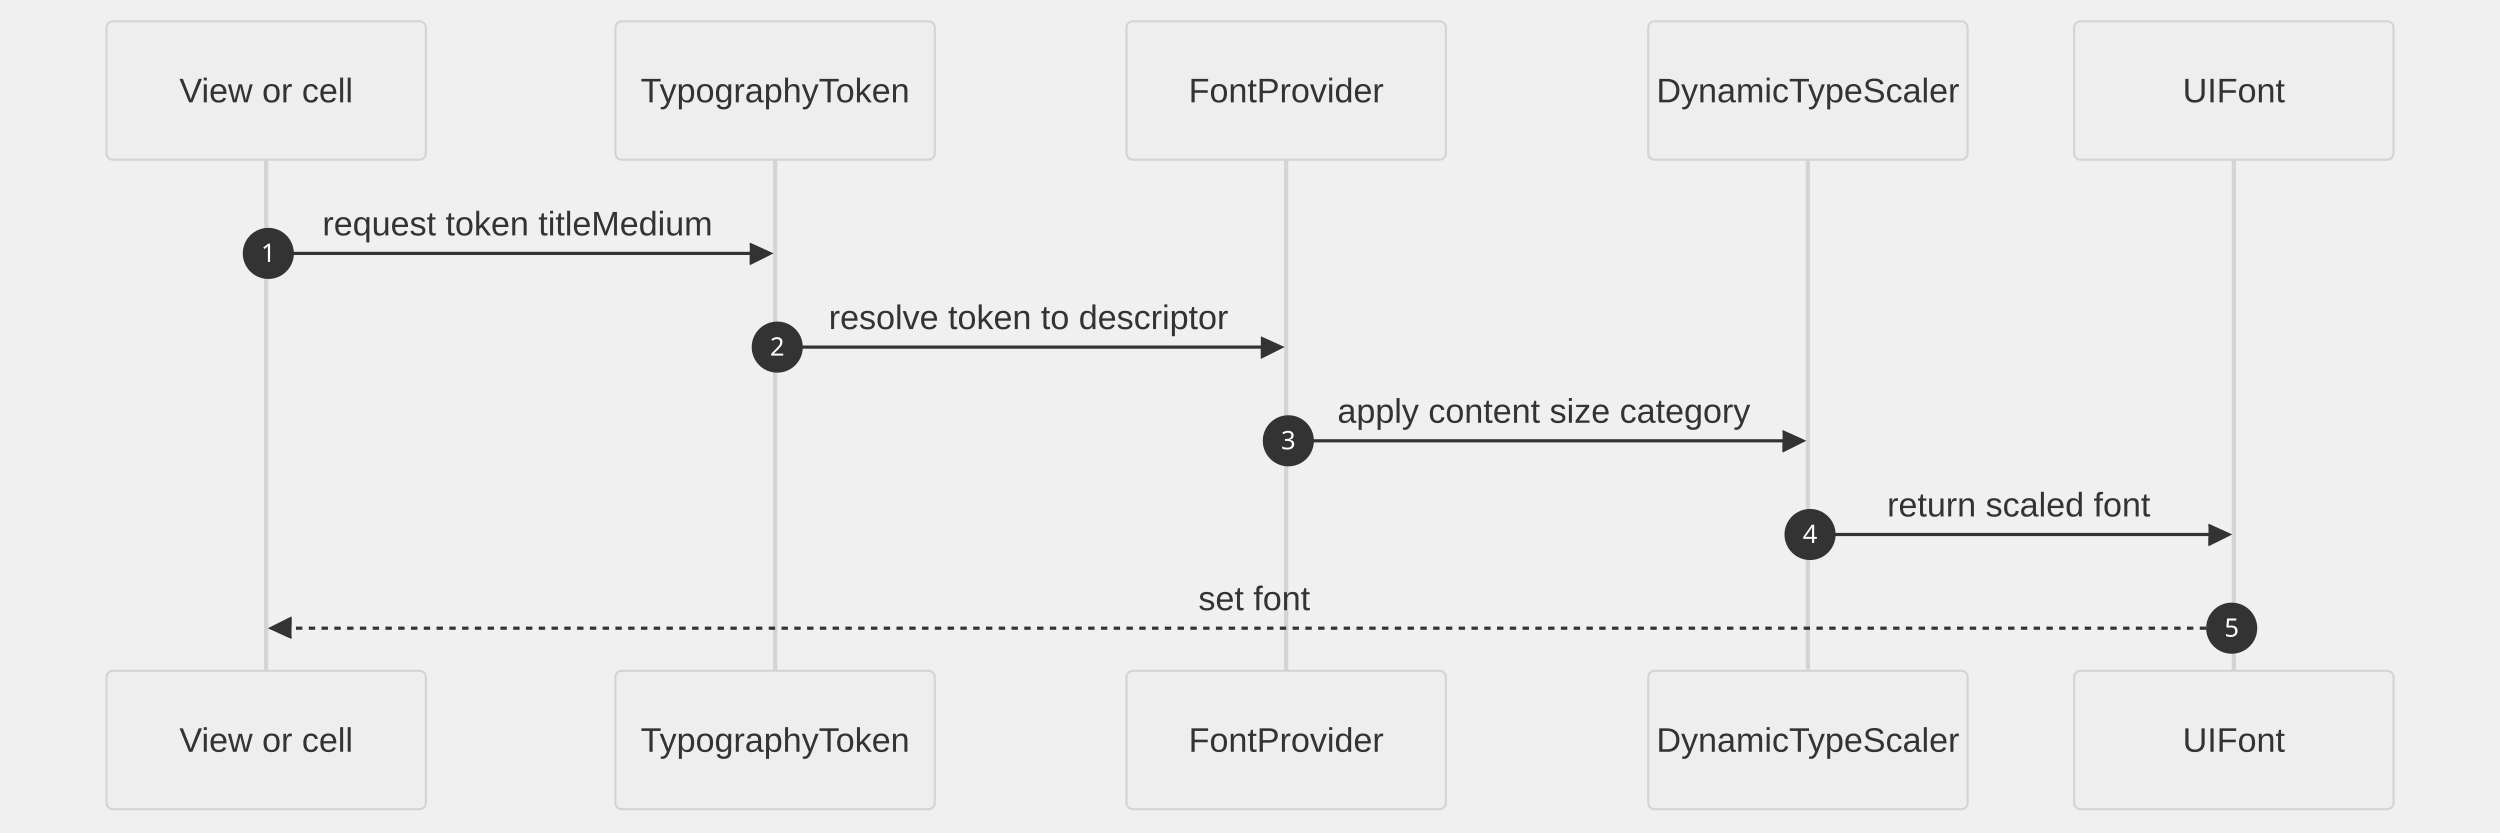
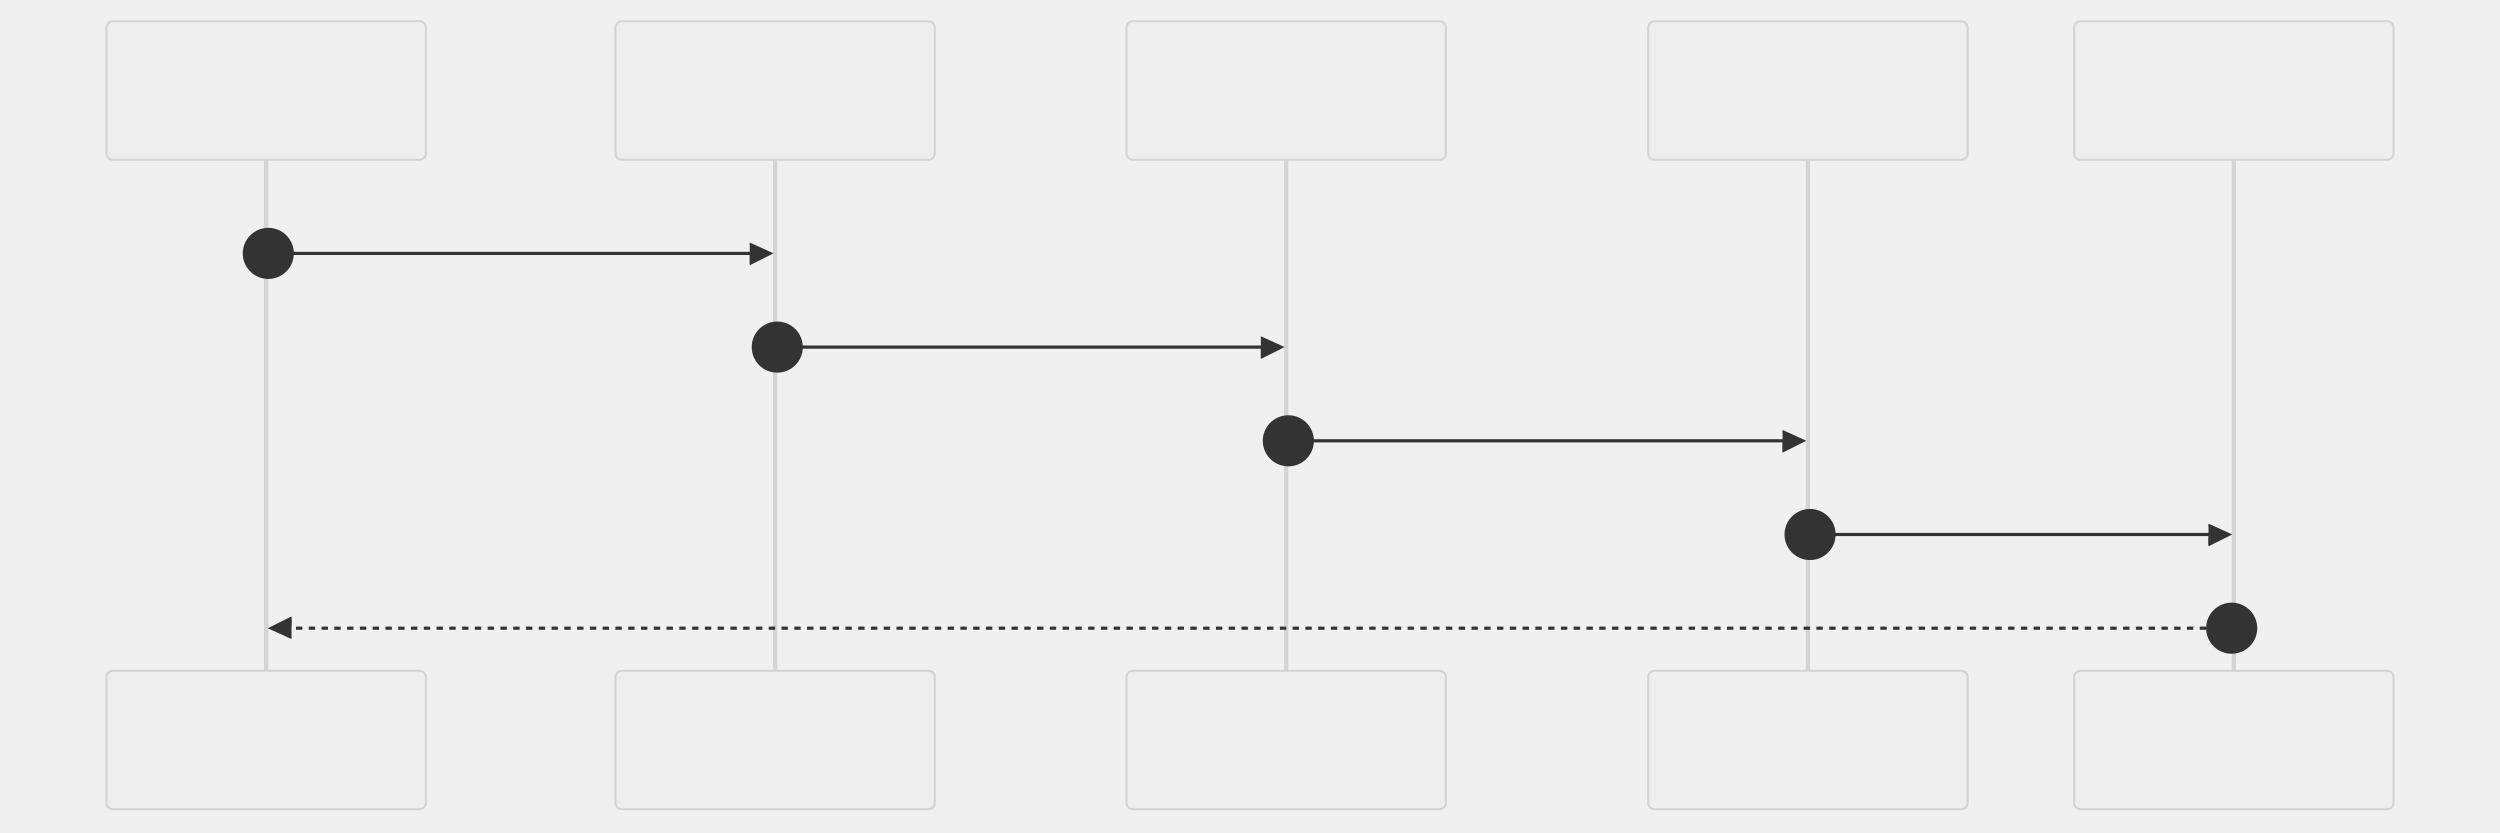
<svg xmlns="http://www.w3.org/2000/svg" id="my-svg" width="1174" height="391" viewBox="-50 -10 1174 391" role="graphics-document document" aria-roledescription="sequence" style="background-color: transparent;">
  <g>
    <rect x="924" y="305" fill="#eaeaea" stroke="#666" width="150" height="65" name="Font" rx="3" ry="3" class="actor actor-bottom" />
-     <text x="999" y="337.5" dominant-baseline="central" alignment-baseline="central" class="actor actor-box" style="text-anchor: middle; font-size: 16px; font-weight: 400;">
-       <tspan x="999" dy="0">UIFont</tspan>
-     </text>
  </g>
  <g>
    <rect x="724" y="305" fill="#eaeaea" stroke="#666" width="150" height="65" name="Scaler" rx="3" ry="3" class="actor actor-bottom" />
-     <text x="799" y="337.5" dominant-baseline="central" alignment-baseline="central" class="actor actor-box" style="text-anchor: middle; font-size: 16px; font-weight: 400;">
-       <tspan x="799" dy="0">DynamicTypeScaler</tspan>
-     </text>
  </g>
  <g>
    <rect x="479" y="305" fill="#eaeaea" stroke="#666" width="150" height="65" name="Provider" rx="3" ry="3" class="actor actor-bottom" />
-     <text x="554" y="337.5" dominant-baseline="central" alignment-baseline="central" class="actor actor-box" style="text-anchor: middle; font-size: 16px; font-weight: 400;">
-       <tspan x="554" dy="0">FontProvider</tspan>
-     </text>
  </g>
  <g>
    <rect x="239" y="305" fill="#eaeaea" stroke="#666" width="150" height="65" name="Token" rx="3" ry="3" class="actor actor-bottom" />
-     <text x="314" y="337.5" dominant-baseline="central" alignment-baseline="central" class="actor actor-box" style="text-anchor: middle; font-size: 16px; font-weight: 400;">
-       <tspan x="314" dy="0">TypographyToken</tspan>
-     </text>
  </g>
  <g>
    <rect x="0" y="305" fill="#eaeaea" stroke="#666" width="150" height="65" name="View" rx="3" ry="3" class="actor actor-bottom" />
-     <text x="75" y="337.5" dominant-baseline="central" alignment-baseline="central" class="actor actor-box" style="text-anchor: middle; font-size: 16px; font-weight: 400;">
-       <tspan x="75" dy="0">View or cell</tspan>
-     </text>
  </g>
  <g>
    <line id="actor4" x1="999" y1="65" x2="999" y2="305" class="actor-line 200" stroke-width="0.5px" stroke="#999" name="Font" />
    <g id="root-4">
      <rect x="924" y="0" fill="#eaeaea" stroke="#666" width="150" height="65" name="Font" rx="3" ry="3" class="actor actor-top" />
-       <text x="999" y="32.5" dominant-baseline="central" alignment-baseline="central" class="actor actor-box" style="text-anchor: middle; font-size: 16px; font-weight: 400;">
-         <tspan x="999" dy="0">UIFont</tspan>
-       </text>
    </g>
  </g>
  <g>
    <line id="actor3" x1="799" y1="65" x2="799" y2="305" class="actor-line 200" stroke-width="0.5px" stroke="#999" name="Scaler" />
    <g id="root-3">
      <rect x="724" y="0" fill="#eaeaea" stroke="#666" width="150" height="65" name="Scaler" rx="3" ry="3" class="actor actor-top" />
-       <text x="799" y="32.5" dominant-baseline="central" alignment-baseline="central" class="actor actor-box" style="text-anchor: middle; font-size: 16px; font-weight: 400;">
-         <tspan x="799" dy="0">DynamicTypeScaler</tspan>
-       </text>
    </g>
  </g>
  <g>
    <line id="actor2" x1="554" y1="65" x2="554" y2="305" class="actor-line 200" stroke-width="0.5px" stroke="#999" name="Provider" />
    <g id="root-2">
      <rect x="479" y="0" fill="#eaeaea" stroke="#666" width="150" height="65" name="Provider" rx="3" ry="3" class="actor actor-top" />
-       <text x="554" y="32.5" dominant-baseline="central" alignment-baseline="central" class="actor actor-box" style="text-anchor: middle; font-size: 16px; font-weight: 400;">
-         <tspan x="554" dy="0">FontProvider</tspan>
-       </text>
    </g>
  </g>
  <g>
    <line id="actor1" x1="314" y1="65" x2="314" y2="305" class="actor-line 200" stroke-width="0.5px" stroke="#999" name="Token" />
    <g id="root-1">
      <rect x="239" y="0" fill="#eaeaea" stroke="#666" width="150" height="65" name="Token" rx="3" ry="3" class="actor actor-top" />
-       <text x="314" y="32.5" dominant-baseline="central" alignment-baseline="central" class="actor actor-box" style="text-anchor: middle; font-size: 16px; font-weight: 400;">
-         <tspan x="314" dy="0">TypographyToken</tspan>
-       </text>
    </g>
  </g>
  <g>
    <line id="actor0" x1="75" y1="65" x2="75" y2="305" class="actor-line 200" stroke-width="0.5px" stroke="#999" name="View" />
    <g id="root-0">
      <rect x="0" y="0" fill="#eaeaea" stroke="#666" width="150" height="65" name="View" rx="3" ry="3" class="actor actor-top" />
-       <text x="75" y="32.5" dominant-baseline="central" alignment-baseline="central" class="actor actor-box" style="text-anchor: middle; font-size: 16px; font-weight: 400;">
-         <tspan x="75" dy="0">View or cell</tspan>
-       </text>
    </g>
  </g>
  <style>#my-svg{font-family:"trebuchet ms",verdana,arial,sans-serif;font-size:16px;fill:#000000;}@keyframes edge-animation-frame{from{stroke-dashoffset:0;}}@keyframes dash{to{stroke-dashoffset:0;}}#my-svg .edge-animation-slow{stroke-dasharray:9,5!important;stroke-dashoffset:900;animation:dash 50s linear infinite;stroke-linecap:round;}#my-svg .edge-animation-fast{stroke-dasharray:9,5!important;stroke-dashoffset:900;animation:dash 20s linear infinite;stroke-linecap:round;}#my-svg .error-icon{fill:#552222;}#my-svg .error-text{fill:#552222;stroke:#552222;}#my-svg .edge-thickness-normal{stroke-width:1px;}#my-svg .edge-thickness-thick{stroke-width:3.5px;}#my-svg .edge-pattern-solid{stroke-dasharray:0;}#my-svg .edge-thickness-invisible{stroke-width:0;fill:none;}#my-svg .edge-pattern-dashed{stroke-dasharray:3;}#my-svg .edge-pattern-dotted{stroke-dasharray:2;}#my-svg .marker{fill:#666;stroke:#666;}#my-svg .marker.cross{stroke:#666;}#my-svg svg{font-family:"trebuchet ms",verdana,arial,sans-serif;font-size:16px;}#my-svg p{margin:0;}#my-svg .actor{stroke:hsl(0, 0%, 83%);fill:#eee;}#my-svg text.actor&gt;tspan{fill:#333;stroke:none;}#my-svg .actor-line{stroke:hsl(0, 0%, 83%);}#my-svg .innerArc{stroke-width:1.5;stroke-dasharray:none;}#my-svg .messageLine0{stroke-width:1.5;stroke-dasharray:none;stroke:#333;}#my-svg .messageLine1{stroke-width:1.5;stroke-dasharray:2,2;stroke:#333;}#my-svg #arrowhead path{fill:#333;stroke:#333;}#my-svg .sequenceNumber{fill:white;}#my-svg #sequencenumber{fill:#333;}#my-svg #crosshead path{fill:#333;stroke:#333;}#my-svg .messageText{fill:#333;stroke:none;}#my-svg .labelBox{stroke:hsl(0, 0%, 83%);fill:#eee;}#my-svg .labelText,#my-svg .labelText&gt;tspan{fill:#333;stroke:none;}#my-svg .loopText,#my-svg .loopText&gt;tspan{fill:#333;stroke:none;}#my-svg .loopLine{stroke-width:2px;stroke-dasharray:2,2;stroke:hsl(0, 0%, 83%);fill:hsl(0, 0%, 83%);}#my-svg .note{stroke:#999;fill:#666;}#my-svg .noteText,#my-svg .noteText&gt;tspan{fill:#fff;stroke:none;}#my-svg .activation0{fill:#f4f4f4;stroke:#666;}#my-svg .activation1{fill:#f4f4f4;stroke:#666;}#my-svg .activation2{fill:#f4f4f4;stroke:#666;}#my-svg .actorPopupMenu{position:absolute;}#my-svg .actorPopupMenuPanel{position:absolute;fill:#eee;box-shadow:0px 8px 16px 0px rgba(0,0,0,0.2);filter:drop-shadow(3px 5px 2px rgb(0 0 0 / 0.4));}#my-svg .actor-man line{stroke:hsl(0, 0%, 83%);fill:#eee;}#my-svg .actor-man circle,#my-svg line{stroke:hsl(0, 0%, 83%);fill:#eee;stroke-width:2px;}#my-svg :root{--mermaid-font-family:"trebuchet ms",verdana,arial,sans-serif;}</style>
  <g />
  <defs>
    <symbol id="computer" width="24" height="24">
      <path transform="scale(.5)" d="M2 2v13h20v-13h-20zm18 11h-16v-9h16v9zm-10.228 6l.466-1h3.524l.467 1h-4.457zm14.228 3h-24l2-6h2.104l-1.33 4h18.45l-1.297-4h2.073l2 6zm-5-10h-14v-7h14v7z" />
    </symbol>
  </defs>
  <defs>
    <symbol id="database" fill-rule="evenodd" clip-rule="evenodd">
      <path transform="scale(.5)" d="M12.258.001l.256.004.255.005.253.008.251.01.249.012.247.015.246.016.242.019.241.02.239.023.236.024.233.027.231.028.229.031.225.032.223.034.22.036.217.038.214.04.211.041.208.043.205.045.201.046.198.048.194.05.191.051.187.053.183.054.18.056.175.057.172.059.168.06.163.061.16.063.155.064.15.066.074.033.073.033.071.034.07.034.069.035.068.035.067.035.066.035.064.036.064.036.062.036.06.036.06.037.058.037.058.037.055.038.055.038.053.038.052.038.051.039.05.039.048.039.047.039.045.04.044.04.043.04.041.04.04.041.039.041.037.041.036.041.034.041.033.042.032.042.03.042.029.042.027.042.026.043.024.043.023.043.021.043.02.043.018.044.017.043.015.044.013.044.012.044.011.045.009.044.007.045.006.045.004.045.002.045.001.045v17l-.001.045-.002.045-.004.045-.006.045-.007.045-.009.044-.011.045-.012.044-.013.044-.015.044-.017.043-.018.044-.02.043-.021.043-.023.043-.024.043-.026.043-.027.042-.029.042-.03.042-.032.042-.033.042-.034.041-.036.041-.037.041-.039.041-.04.041-.041.04-.043.04-.044.04-.045.04-.047.039-.048.039-.05.039-.051.039-.052.038-.053.038-.055.038-.055.038-.058.037-.058.037-.06.037-.06.036-.062.036-.064.036-.064.036-.066.035-.067.035-.068.035-.069.035-.07.034-.071.034-.073.033-.074.033-.15.066-.155.064-.16.063-.163.061-.168.06-.172.059-.175.057-.18.056-.183.054-.187.053-.191.051-.194.05-.198.048-.201.046-.205.045-.208.043-.211.041-.214.04-.217.038-.22.036-.223.034-.225.032-.229.031-.231.028-.233.027-.236.024-.239.023-.241.02-.242.019-.246.016-.247.015-.249.012-.251.01-.253.008-.255.005-.256.004-.258.001-.258-.001-.256-.004-.255-.005-.253-.008-.251-.01-.249-.012-.247-.015-.245-.016-.243-.019-.241-.02-.238-.023-.236-.024-.234-.027-.231-.028-.228-.031-.226-.032-.223-.034-.22-.036-.217-.038-.214-.04-.211-.041-.208-.043-.204-.045-.201-.046-.198-.048-.195-.05-.19-.051-.187-.053-.184-.054-.179-.056-.176-.057-.172-.059-.167-.06-.164-.061-.159-.063-.155-.064-.151-.066-.074-.033-.072-.033-.072-.034-.07-.034-.069-.035-.068-.035-.067-.035-.066-.035-.064-.036-.063-.036-.062-.036-.061-.036-.06-.037-.058-.037-.057-.037-.056-.038-.055-.038-.053-.038-.052-.038-.051-.039-.049-.039-.049-.039-.046-.039-.046-.04-.044-.04-.043-.04-.041-.04-.04-.041-.039-.041-.037-.041-.036-.041-.034-.041-.033-.042-.032-.042-.03-.042-.029-.042-.027-.042-.026-.043-.024-.043-.023-.043-.021-.043-.02-.043-.018-.044-.017-.043-.015-.044-.013-.044-.012-.044-.011-.045-.009-.044-.007-.045-.006-.045-.004-.045-.002-.045-.001-.045v-17l.001-.045.002-.045.004-.045.006-.045.007-.045.009-.044.011-.045.012-.044.013-.044.015-.044.017-.043.018-.044.02-.043.021-.043.023-.043.024-.043.026-.043.027-.042.029-.042.03-.042.032-.042.033-.042.034-.041.036-.041.037-.041.039-.041.04-.041.041-.04.043-.04.044-.04.046-.04.046-.039.049-.039.049-.039.051-.039.052-.038.053-.038.055-.038.056-.038.057-.037.058-.037.06-.037.061-.036.062-.036.063-.036.064-.036.066-.035.067-.035.068-.035.069-.035.07-.034.072-.034.072-.033.074-.033.151-.066.155-.064.159-.063.164-.061.167-.06.172-.059.176-.057.179-.056.184-.054.187-.053.19-.051.195-.05.198-.048.201-.046.204-.045.208-.043.211-.041.214-.04.217-.038.22-.036.223-.034.226-.032.228-.031.231-.028.234-.027.236-.024.238-.023.241-.02.243-.019.245-.016.247-.015.249-.012.251-.01.253-.008.255-.005.256-.004.258-.001.258.001zm-9.258 20.499v.01l.001.021.003.021.004.022.005.021.006.022.007.022.009.023.01.022.011.023.012.023.013.023.015.023.016.024.017.023.018.024.019.024.021.024.022.025.023.024.024.025.052.049.056.05.061.051.066.051.07.051.075.051.079.052.084.052.088.052.092.052.097.052.102.051.105.052.11.052.114.051.119.051.123.051.127.05.131.05.135.05.139.048.144.049.147.047.152.047.155.047.16.045.163.045.167.043.171.043.176.041.178.041.183.039.187.039.19.037.194.035.197.035.202.033.204.031.209.03.212.029.216.027.219.025.222.024.226.021.23.02.233.018.236.016.24.015.243.012.246.01.249.008.253.005.256.004.259.001.26-.001.257-.004.254-.005.25-.008.247-.011.244-.012.241-.014.237-.016.233-.018.231-.021.226-.021.224-.024.22-.026.216-.027.212-.028.21-.031.205-.031.202-.034.198-.034.194-.036.191-.037.187-.039.183-.04.179-.04.175-.042.172-.043.168-.044.163-.045.16-.046.155-.046.152-.047.148-.048.143-.049.139-.049.136-.05.131-.05.126-.05.123-.051.118-.052.114-.051.11-.052.106-.052.101-.052.096-.052.092-.052.088-.053.083-.051.079-.052.074-.052.07-.051.065-.051.06-.051.056-.05.051-.05.023-.024.023-.025.021-.024.02-.024.019-.024.018-.024.017-.024.015-.023.014-.024.013-.023.012-.023.01-.023.01-.022.008-.022.006-.022.006-.022.004-.022.004-.021.001-.021.001-.021v-4.127l-.077.055-.08.053-.083.054-.085.053-.087.052-.09.052-.093.051-.095.05-.097.05-.1.049-.102.049-.105.048-.106.047-.109.047-.111.046-.114.045-.115.045-.118.044-.12.043-.122.042-.124.042-.126.041-.128.04-.13.04-.132.038-.134.038-.135.037-.138.037-.139.035-.142.035-.143.034-.144.033-.147.032-.148.031-.15.03-.151.03-.153.029-.154.027-.156.027-.158.026-.159.025-.161.024-.162.023-.163.022-.165.021-.166.02-.167.019-.169.018-.169.017-.171.016-.173.015-.173.014-.175.013-.175.012-.177.011-.178.01-.179.008-.179.008-.181.006-.182.005-.182.004-.184.003-.184.002h-.37l-.184-.002-.184-.003-.182-.004-.182-.005-.181-.006-.179-.008-.179-.008-.178-.01-.176-.011-.176-.012-.175-.013-.173-.014-.172-.015-.171-.016-.17-.017-.169-.018-.167-.019-.166-.02-.165-.021-.163-.022-.162-.023-.161-.024-.159-.025-.157-.026-.156-.027-.155-.027-.153-.029-.151-.03-.15-.03-.148-.031-.146-.032-.145-.033-.143-.034-.141-.035-.14-.035-.137-.037-.136-.037-.134-.038-.132-.038-.13-.04-.128-.04-.126-.041-.124-.042-.122-.042-.12-.044-.117-.043-.116-.045-.113-.045-.112-.046-.109-.047-.106-.047-.105-.048-.102-.049-.1-.049-.097-.05-.095-.05-.093-.052-.09-.051-.087-.052-.085-.053-.083-.054-.08-.054-.077-.054v4.127zm0-5.654v.011l.001.021.003.021.004.021.005.022.006.022.007.022.009.022.01.022.011.023.012.023.013.023.015.024.016.023.017.024.018.024.019.024.021.024.022.024.023.025.024.024.052.05.056.05.061.05.066.051.07.051.075.052.079.051.084.052.088.052.092.052.097.052.102.052.105.052.11.051.114.051.119.052.123.05.127.051.131.05.135.049.139.049.144.048.147.048.152.047.155.046.16.045.163.045.167.044.171.042.176.042.178.04.183.04.187.038.19.037.194.036.197.034.202.033.204.032.209.03.212.028.216.027.219.025.222.024.226.022.23.02.233.018.236.016.24.014.243.012.246.01.249.008.253.006.256.003.259.001.26-.001.257-.003.254-.006.25-.008.247-.01.244-.012.241-.015.237-.016.233-.018.231-.02.226-.022.224-.024.22-.025.216-.027.212-.029.21-.03.205-.032.202-.033.198-.035.194-.036.191-.037.187-.039.183-.039.179-.041.175-.042.172-.043.168-.044.163-.045.16-.045.155-.047.152-.047.148-.048.143-.048.139-.05.136-.049.131-.05.126-.051.123-.051.118-.051.114-.052.11-.052.106-.052.101-.052.096-.052.092-.052.088-.052.083-.052.079-.052.074-.051.07-.052.065-.051.06-.05.056-.051.051-.049.023-.025.023-.024.021-.025.02-.024.019-.024.018-.024.017-.024.015-.023.014-.023.013-.024.012-.022.01-.023.01-.023.008-.022.006-.022.006-.022.004-.021.004-.022.001-.021.001-.021v-4.139l-.077.054-.08.054-.083.054-.085.052-.087.053-.09.051-.093.051-.095.051-.097.05-.1.049-.102.049-.105.048-.106.047-.109.047-.111.046-.114.045-.115.044-.118.044-.12.044-.122.042-.124.042-.126.041-.128.04-.13.039-.132.039-.134.038-.135.037-.138.036-.139.036-.142.035-.143.033-.144.033-.147.033-.148.031-.15.03-.151.03-.153.028-.154.028-.156.027-.158.026-.159.025-.161.024-.162.023-.163.022-.165.021-.166.02-.167.019-.169.018-.169.017-.171.016-.173.015-.173.014-.175.013-.175.012-.177.011-.178.009-.179.009-.179.007-.181.007-.182.005-.182.004-.184.003-.184.002h-.37l-.184-.002-.184-.003-.182-.004-.182-.005-.181-.007-.179-.007-.179-.009-.178-.009-.176-.011-.176-.012-.175-.013-.173-.014-.172-.015-.171-.016-.17-.017-.169-.018-.167-.019-.166-.02-.165-.021-.163-.022-.162-.023-.161-.024-.159-.025-.157-.026-.156-.027-.155-.028-.153-.028-.151-.03-.15-.03-.148-.031-.146-.033-.145-.033-.143-.033-.141-.035-.14-.036-.137-.036-.136-.037-.134-.038-.132-.039-.13-.039-.128-.04-.126-.041-.124-.042-.122-.043-.12-.043-.117-.044-.116-.044-.113-.046-.112-.046-.109-.046-.106-.047-.105-.048-.102-.049-.1-.049-.097-.05-.095-.051-.093-.051-.09-.051-.087-.053-.085-.052-.083-.054-.08-.054-.077-.054v4.139zm0-5.666v.011l.001.02.003.022.004.021.005.022.006.021.007.022.009.023.01.022.011.023.012.023.013.023.015.023.016.024.017.024.018.023.019.024.021.025.022.024.023.024.024.025.052.05.056.05.061.05.066.051.07.051.075.052.079.051.084.052.088.052.092.052.097.052.102.052.105.051.11.052.114.051.119.051.123.051.127.05.131.05.135.05.139.049.144.048.147.048.152.047.155.046.16.045.163.045.167.043.171.043.176.042.178.04.183.04.187.038.19.037.194.036.197.034.202.033.204.032.209.03.212.028.216.027.219.025.222.024.226.021.23.02.233.018.236.017.24.014.243.012.246.01.249.008.253.006.256.003.259.001.26-.001.257-.003.254-.006.25-.008.247-.01.244-.013.241-.014.237-.016.233-.018.231-.02.226-.022.224-.024.22-.025.216-.027.212-.029.21-.03.205-.032.202-.033.198-.035.194-.036.191-.037.187-.039.183-.039.179-.041.175-.042.172-.043.168-.044.163-.045.16-.045.155-.047.152-.047.148-.048.143-.049.139-.049.136-.049.131-.051.126-.05.123-.051.118-.052.114-.051.11-.052.106-.052.101-.052.096-.052.092-.052.088-.052.083-.052.079-.052.074-.052.07-.051.065-.051.06-.051.056-.05.051-.049.023-.025.023-.025.021-.024.02-.024.019-.024.018-.024.017-.024.015-.023.014-.024.013-.023.012-.023.01-.022.01-.023.008-.022.006-.022.006-.022.004-.022.004-.021.001-.021.001-.021v-4.153l-.077.054-.08.054-.083.053-.085.053-.087.053-.09.051-.093.051-.095.051-.097.05-.1.049-.102.048-.105.048-.106.048-.109.046-.111.046-.114.046-.115.044-.118.044-.12.043-.122.043-.124.042-.126.041-.128.04-.13.039-.132.039-.134.038-.135.037-.138.036-.139.036-.142.034-.143.034-.144.033-.147.032-.148.032-.15.03-.151.03-.153.028-.154.028-.156.027-.158.026-.159.024-.161.024-.162.023-.163.023-.165.021-.166.02-.167.019-.169.018-.169.017-.171.016-.173.015-.173.014-.175.013-.175.012-.177.01-.178.01-.179.009-.179.007-.181.006-.182.006-.182.004-.184.003-.184.001-.185.001-.185-.001-.184-.001-.184-.003-.182-.004-.182-.006-.181-.006-.179-.007-.179-.009-.178-.01-.176-.01-.176-.012-.175-.013-.173-.014-.172-.015-.171-.016-.17-.017-.169-.018-.167-.019-.166-.02-.165-.021-.163-.023-.162-.023-.161-.024-.159-.024-.157-.026-.156-.027-.155-.028-.153-.028-.151-.03-.15-.03-.148-.032-.146-.032-.145-.033-.143-.034-.141-.034-.14-.036-.137-.036-.136-.037-.134-.038-.132-.039-.13-.039-.128-.041-.126-.041-.124-.041-.122-.043-.12-.043-.117-.044-.116-.044-.113-.046-.112-.046-.109-.046-.106-.048-.105-.048-.102-.048-.1-.05-.097-.049-.095-.051-.093-.051-.09-.052-.087-.052-.085-.053-.083-.053-.08-.054-.077-.054v4.153zm8.74-8.179l-.257.004-.254.005-.25.008-.247.011-.244.012-.241.014-.237.016-.233.018-.231.021-.226.022-.224.023-.22.026-.216.027-.212.028-.21.031-.205.032-.202.033-.198.034-.194.036-.191.038-.187.038-.183.04-.179.041-.175.042-.172.043-.168.043-.163.045-.16.046-.155.046-.152.048-.148.048-.143.048-.139.049-.136.05-.131.05-.126.051-.123.051-.118.051-.114.052-.11.052-.106.052-.101.052-.096.052-.092.052-.088.052-.083.052-.079.052-.074.051-.07.052-.065.051-.06.05-.056.05-.051.05-.023.025-.023.024-.021.024-.02.025-.019.024-.018.024-.017.023-.015.024-.014.023-.013.023-.012.023-.01.023-.01.022-.008.022-.006.023-.006.021-.004.022-.004.021-.001.021-.001.021.001.021.001.021.004.021.004.022.006.021.006.023.008.022.01.022.01.023.012.023.013.023.014.023.015.024.017.023.018.024.019.024.02.025.021.024.023.024.023.025.051.05.056.05.06.05.065.051.07.052.074.051.079.052.083.052.088.052.092.052.096.052.101.052.106.052.11.052.114.052.118.051.123.051.126.051.131.05.136.05.139.049.143.048.148.048.152.048.155.046.16.046.163.045.168.043.172.043.175.042.179.041.183.04.187.038.191.038.194.036.198.034.202.033.205.032.21.031.212.028.216.027.22.026.224.023.226.022.231.021.233.018.237.016.241.014.244.012.247.011.25.008.254.005.257.004.26.001.26-.001.257-.004.254-.005.25-.008.247-.011.244-.012.241-.014.237-.016.233-.018.231-.021.226-.022.224-.023.22-.026.216-.027.212-.028.21-.031.205-.032.202-.033.198-.034.194-.036.191-.038.187-.038.183-.04.179-.041.175-.042.172-.043.168-.043.163-.045.16-.046.155-.046.152-.048.148-.048.143-.048.139-.049.136-.05.131-.05.126-.051.123-.051.118-.051.114-.052.11-.052.106-.052.101-.052.096-.052.092-.052.088-.052.083-.052.079-.052.074-.051.07-.052.065-.051.06-.05.056-.05.051-.05.023-.025.023-.024.021-.024.02-.025.019-.024.018-.024.017-.023.015-.024.014-.023.013-.023.012-.023.01-.023.01-.022.008-.022.006-.023.006-.021.004-.022.004-.021.001-.021.001-.021-.001-.021-.001-.021-.004-.021-.004-.022-.006-.021-.006-.023-.008-.022-.01-.022-.01-.023-.012-.023-.013-.023-.014-.023-.015-.024-.017-.023-.018-.024-.019-.024-.02-.025-.021-.024-.023-.024-.023-.025-.051-.05-.056-.05-.06-.05-.065-.051-.07-.052-.074-.051-.079-.052-.083-.052-.088-.052-.092-.052-.096-.052-.101-.052-.106-.052-.11-.052-.114-.052-.118-.051-.123-.051-.126-.051-.131-.05-.136-.05-.139-.049-.143-.048-.148-.048-.152-.048-.155-.046-.16-.046-.163-.045-.168-.043-.172-.043-.175-.042-.179-.041-.183-.04-.187-.038-.191-.038-.194-.036-.198-.034-.202-.033-.205-.032-.21-.031-.212-.028-.216-.027-.22-.026-.224-.023-.226-.022-.231-.021-.233-.018-.237-.016-.241-.014-.244-.012-.247-.011-.25-.008-.254-.005-.257-.004-.26-.001-.26.001z" />
    </symbol>
  </defs>
  <defs>
    <symbol id="clock" width="24" height="24">
      <path transform="scale(.5)" d="M12 2c5.514 0 10 4.486 10 10s-4.486 10-10 10-10-4.486-10-10 4.486-10 10-10zm0-2c-6.627 0-12 5.373-12 12s5.373 12 12 12 12-5.373 12-12-5.373-12-12-12zm5.848 12.459c.202.038.202.333.001.372-1.907.361-6.045 1.111-6.547 1.111-.719 0-1.301-.582-1.301-1.301 0-.512.77-5.447 1.125-7.445.034-.192.312-.181.343.014l.985 6.238 5.394 1.011z" />
    </symbol>
  </defs>
  <defs>
    <marker id="arrowhead" refX="7.9" refY="5" markerUnits="userSpaceOnUse" markerWidth="12" markerHeight="12" orient="auto-start-reverse">
      <path d="M -1 0 L 10 5 L 0 10 z" />
    </marker>
  </defs>
  <defs>
    <marker id="crosshead" markerWidth="15" markerHeight="8" orient="auto" refX="4" refY="4.5">
      <path fill="none" stroke="#000000" stroke-width="1pt" d="M 1,2 L 6,7 M 6,2 L 1,7" style="stroke-dasharray: 0, 0;" />
    </marker>
  </defs>
  <defs>
    <marker id="filled-head" refX="15.5" refY="7" markerWidth="20" markerHeight="28" orient="auto">
      <path d="M 18,7 L9,13 L14,7 L9,1 Z" />
    </marker>
  </defs>
  <defs>
    <marker id="sequencenumber" refX="15" refY="15" markerWidth="60" markerHeight="40" orient="auto">
      <circle cx="15" cy="15" r="6" />
    </marker>
  </defs>
-   <text x="193" y="80" text-anchor="middle" dominant-baseline="middle" alignment-baseline="middle" class="messageText" dy="1em" style="font-size: 16px; font-weight: 400;">request token titleMedium</text>
  <line x1="76" y1="109" x2="310" y2="109" class="messageLine0" stroke-width="2" stroke="none" marker-end="url(#arrowhead)" style="fill: none;" />
  <line x1="76" y1="109" x2="76" y2="109" stroke-width="0" marker-start="url(#sequencenumber)" />
-   <text x="76" y="113" font-family="sans-serif" font-size="12px" text-anchor="middle" class="sequenceNumber">1</text>
-   <text x="433" y="124" text-anchor="middle" dominant-baseline="middle" alignment-baseline="middle" class="messageText" dy="1em" style="font-size: 16px; font-weight: 400;">resolve token to descriptor</text>
  <line x1="315" y1="153" x2="550" y2="153" class="messageLine0" stroke-width="2" stroke="none" marker-end="url(#arrowhead)" style="fill: none;" />
  <line x1="315" y1="153" x2="315" y2="153" stroke-width="0" marker-start="url(#sequencenumber)" />
-   <text x="315" y="157" font-family="sans-serif" font-size="12px" text-anchor="middle" class="sequenceNumber">2</text>
-   <text x="675" y="168" text-anchor="middle" dominant-baseline="middle" alignment-baseline="middle" class="messageText" dy="1em" style="font-size: 16px; font-weight: 400;">apply content size category</text>
  <line x1="555" y1="197" x2="795" y2="197" class="messageLine0" stroke-width="2" stroke="none" marker-end="url(#arrowhead)" style="fill: none;" />
  <line x1="555" y1="197" x2="555" y2="197" stroke-width="0" marker-start="url(#sequencenumber)" />
-   <text x="555" y="201" font-family="sans-serif" font-size="12px" text-anchor="middle" class="sequenceNumber">3</text>
-   <text x="898" y="212" text-anchor="middle" dominant-baseline="middle" alignment-baseline="middle" class="messageText" dy="1em" style="font-size: 16px; font-weight: 400;">return scaled font</text>
  <line x1="800" y1="241" x2="995" y2="241" class="messageLine0" stroke-width="2" stroke="none" marker-end="url(#arrowhead)" style="fill: none;" />
  <line x1="800" y1="241" x2="800" y2="241" stroke-width="0" marker-start="url(#sequencenumber)" />
-   <text x="800" y="245" font-family="sans-serif" font-size="12px" text-anchor="middle" class="sequenceNumber">4</text>
-   <text x="539" y="256" text-anchor="middle" dominant-baseline="middle" alignment-baseline="middle" class="messageText" dy="1em" style="font-size: 16px; font-weight: 400;">set font</text>
  <line x1="998" y1="285" x2="79" y2="285" class="messageLine1" stroke-width="2" stroke="none" marker-end="url(#arrowhead)" style="stroke-dasharray: 3, 3; fill: none;" />
  <line x1="998" y1="285" x2="998" y2="285" stroke-width="0" marker-start="url(#sequencenumber)" />
-   <text x="998" y="289" font-family="sans-serif" font-size="12px" text-anchor="middle" class="sequenceNumber">5</text>
</svg>
